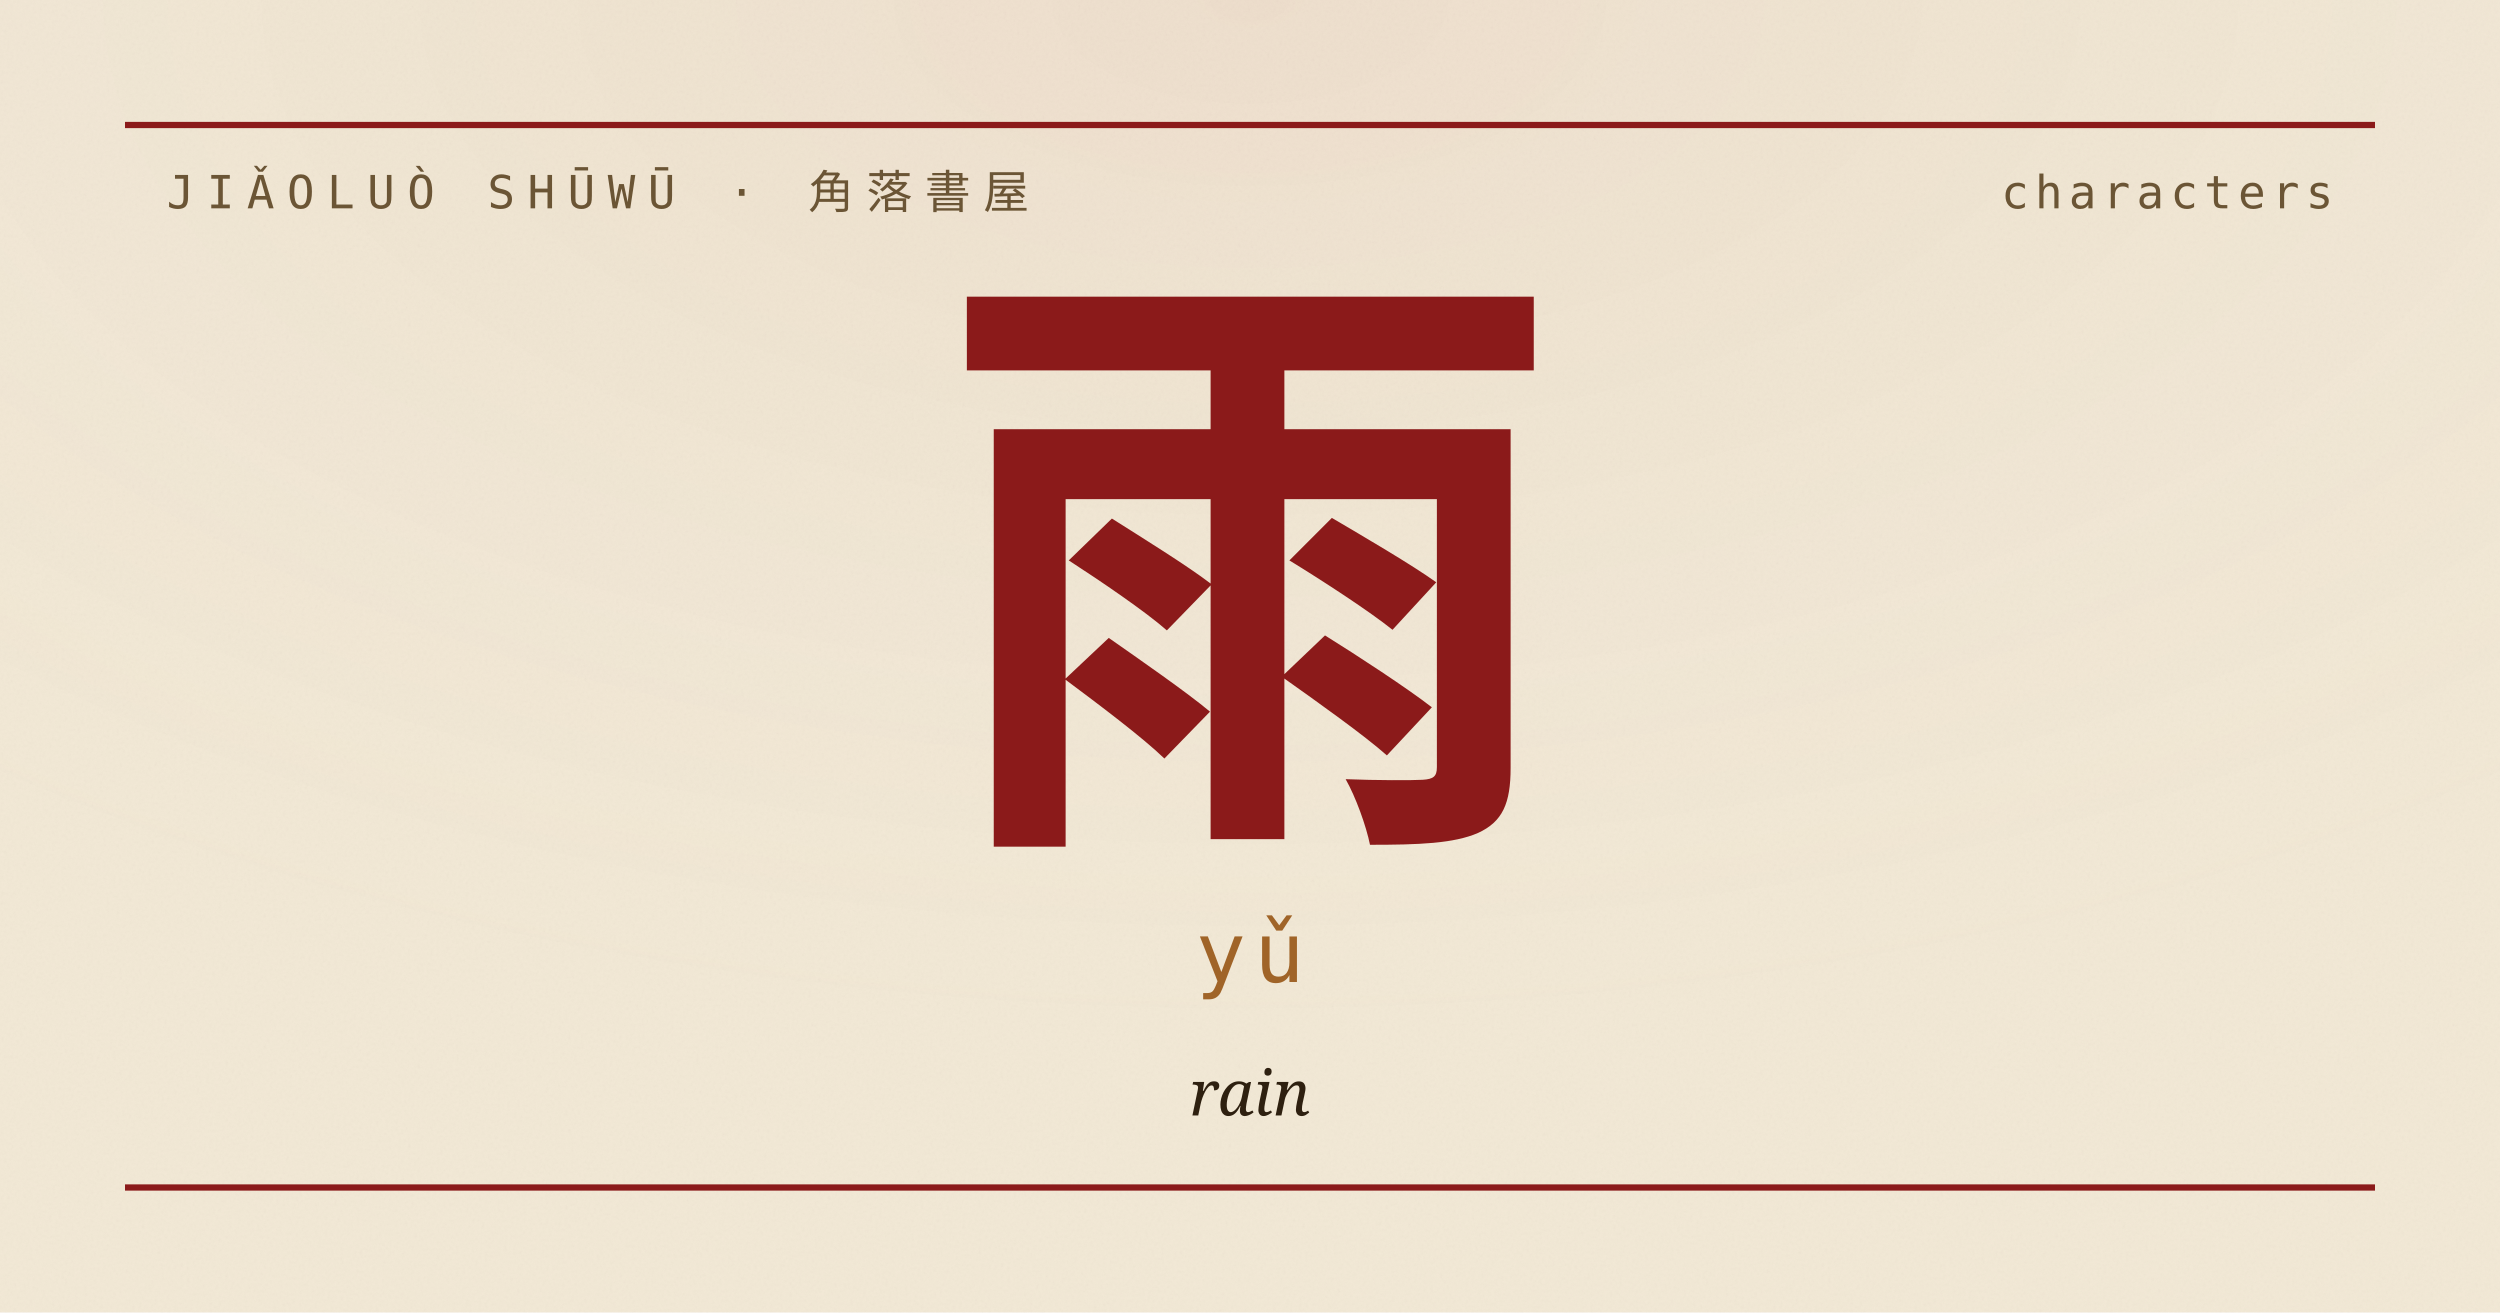
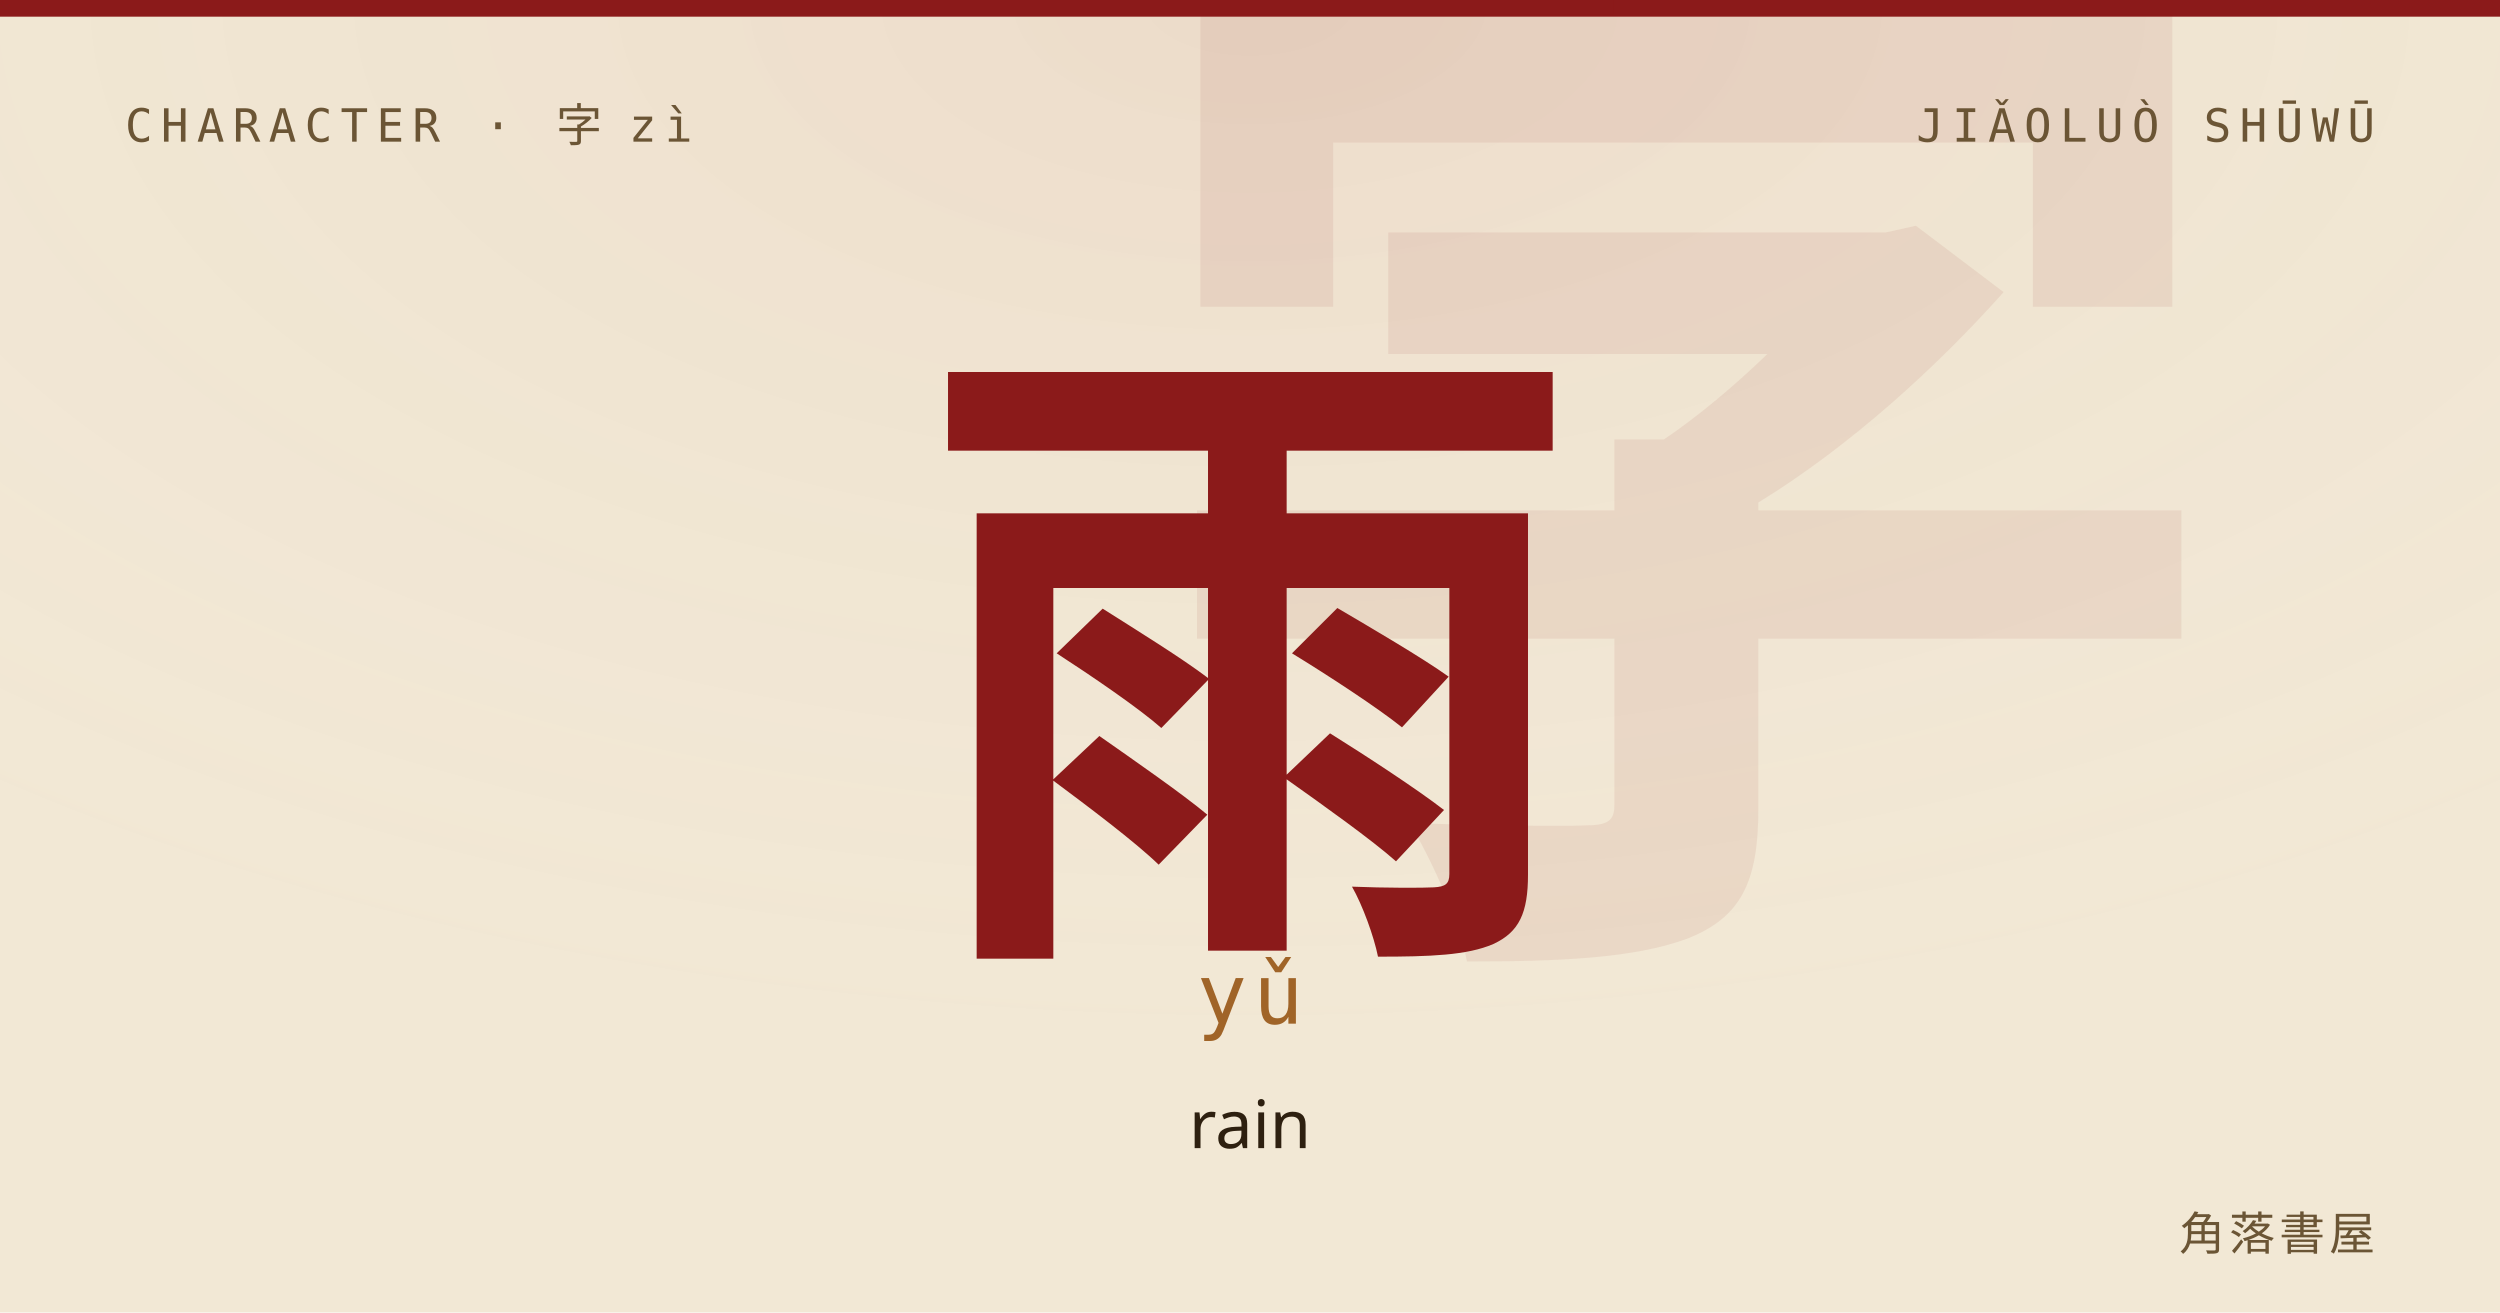
<svg xmlns="http://www.w3.org/2000/svg" viewBox="0 0 1200 630" width="1200" height="630">
  <defs>
-     <filter id="paper">
-       <feTurbulence type="fractalNoise" baseFrequency="0.65" numOctaves="5" stitchTiles="stitch" />
-       <feColorMatrix type="saturate" values="0" />
-     </filter>
    <radialGradient id="vignette" cx="50%" cy="0%" r="80%">
-       <stop offset="0%" stop-color="#8b1a1a" stop-opacity="0.05" />
+       <stop offset="0%" stop-color="#8b1a1a" stop-opacity="0.06" />
      <stop offset="100%" stop-color="#f2e8d5" stop-opacity="0" />
    </radialGradient>
  </defs>
  <rect width="1200" height="630" fill="#f2e8d5" />
  <rect width="1200" height="630" fill="url(#vignette)" />
-   <rect width="1200" height="630" filter="url(#paper)" opacity="0.06" />
-   <line x1="60" y1="60" x2="1140" y2="60" stroke="#8b1a1a" stroke-width="3" />
-   <line x1="60" y1="570" x2="1140" y2="570" stroke="#8b1a1a" stroke-width="3" />
-   <text x="80" y="100" font-family="Inconsolata, monospace" font-size="22" letter-spacing="6" fill="#6b5535" text-transform="uppercase">JIǍOLUÒ SHŪWŪ · 角落書屋</text>
-   <text x="1120" y="100" font-family="Inconsolata, monospace" font-size="22" letter-spacing="3" fill="#6b5535" text-anchor="end">characters</text>
-   <text x="600" y="275" font-family="Noto Serif SC, serif" font-size="300" font-weight="700" fill="#8b1a1a" text-anchor="middle" dominant-baseline="middle">雨</text>
-   <text x="600" y="460" font-family="Inconsolata, monospace" font-size="40" letter-spacing="4" fill="#a06428" text-anchor="middle" dominant-baseline="middle">yǔ</text>
-   <text x="600" y="525" font-family="EB Garamond, Georgia, serif" font-style="italic" font-size="30" fill="#2e2010" text-anchor="middle" dominant-baseline="middle">rain</text>
+   <rect x="0" y="0" width="1200" height="8" fill="#8b1a1a" />
+   <text x="1080" y="225" font-family="Noto Serif SC" font-size="540" font-weight="700" fill="#8b1a1a" opacity="0.08" text-anchor="end" dominant-baseline="middle">字</text>
+   <text x="60" y="68" font-family="Inconsolata" font-size="22" letter-spacing="4" fill="#6b5535">CHARACTER · 字 zì</text>
+   <text x="1140" y="68" font-family="Inconsolata" font-size="22" letter-spacing="4" fill="#6b5535" text-anchor="end">JIǍOLUÒ SHŪWŪ</text>
+   <text x="600" y="320" font-family="Noto Serif SC" font-size="320" font-weight="700" fill="#8b1a1a" text-anchor="middle" dominant-baseline="middle">雨</text>
+   <text x="600" y="480" font-family="Inconsolata" font-size="40" letter-spacing="3" fill="#a06428" text-anchor="middle" dominant-baseline="middle">yǔ</text>
+   <text x="600" y="540" font-family="EB Garamond" font-size="32" fill="#2e2010" text-anchor="middle" dominant-baseline="middle">rain</text>
+   <text x="1140" y="600" font-family="Noto Serif SC" font-size="22" letter-spacing="2" fill="#6b5535" text-anchor="end">角落書屋</text>
</svg>
